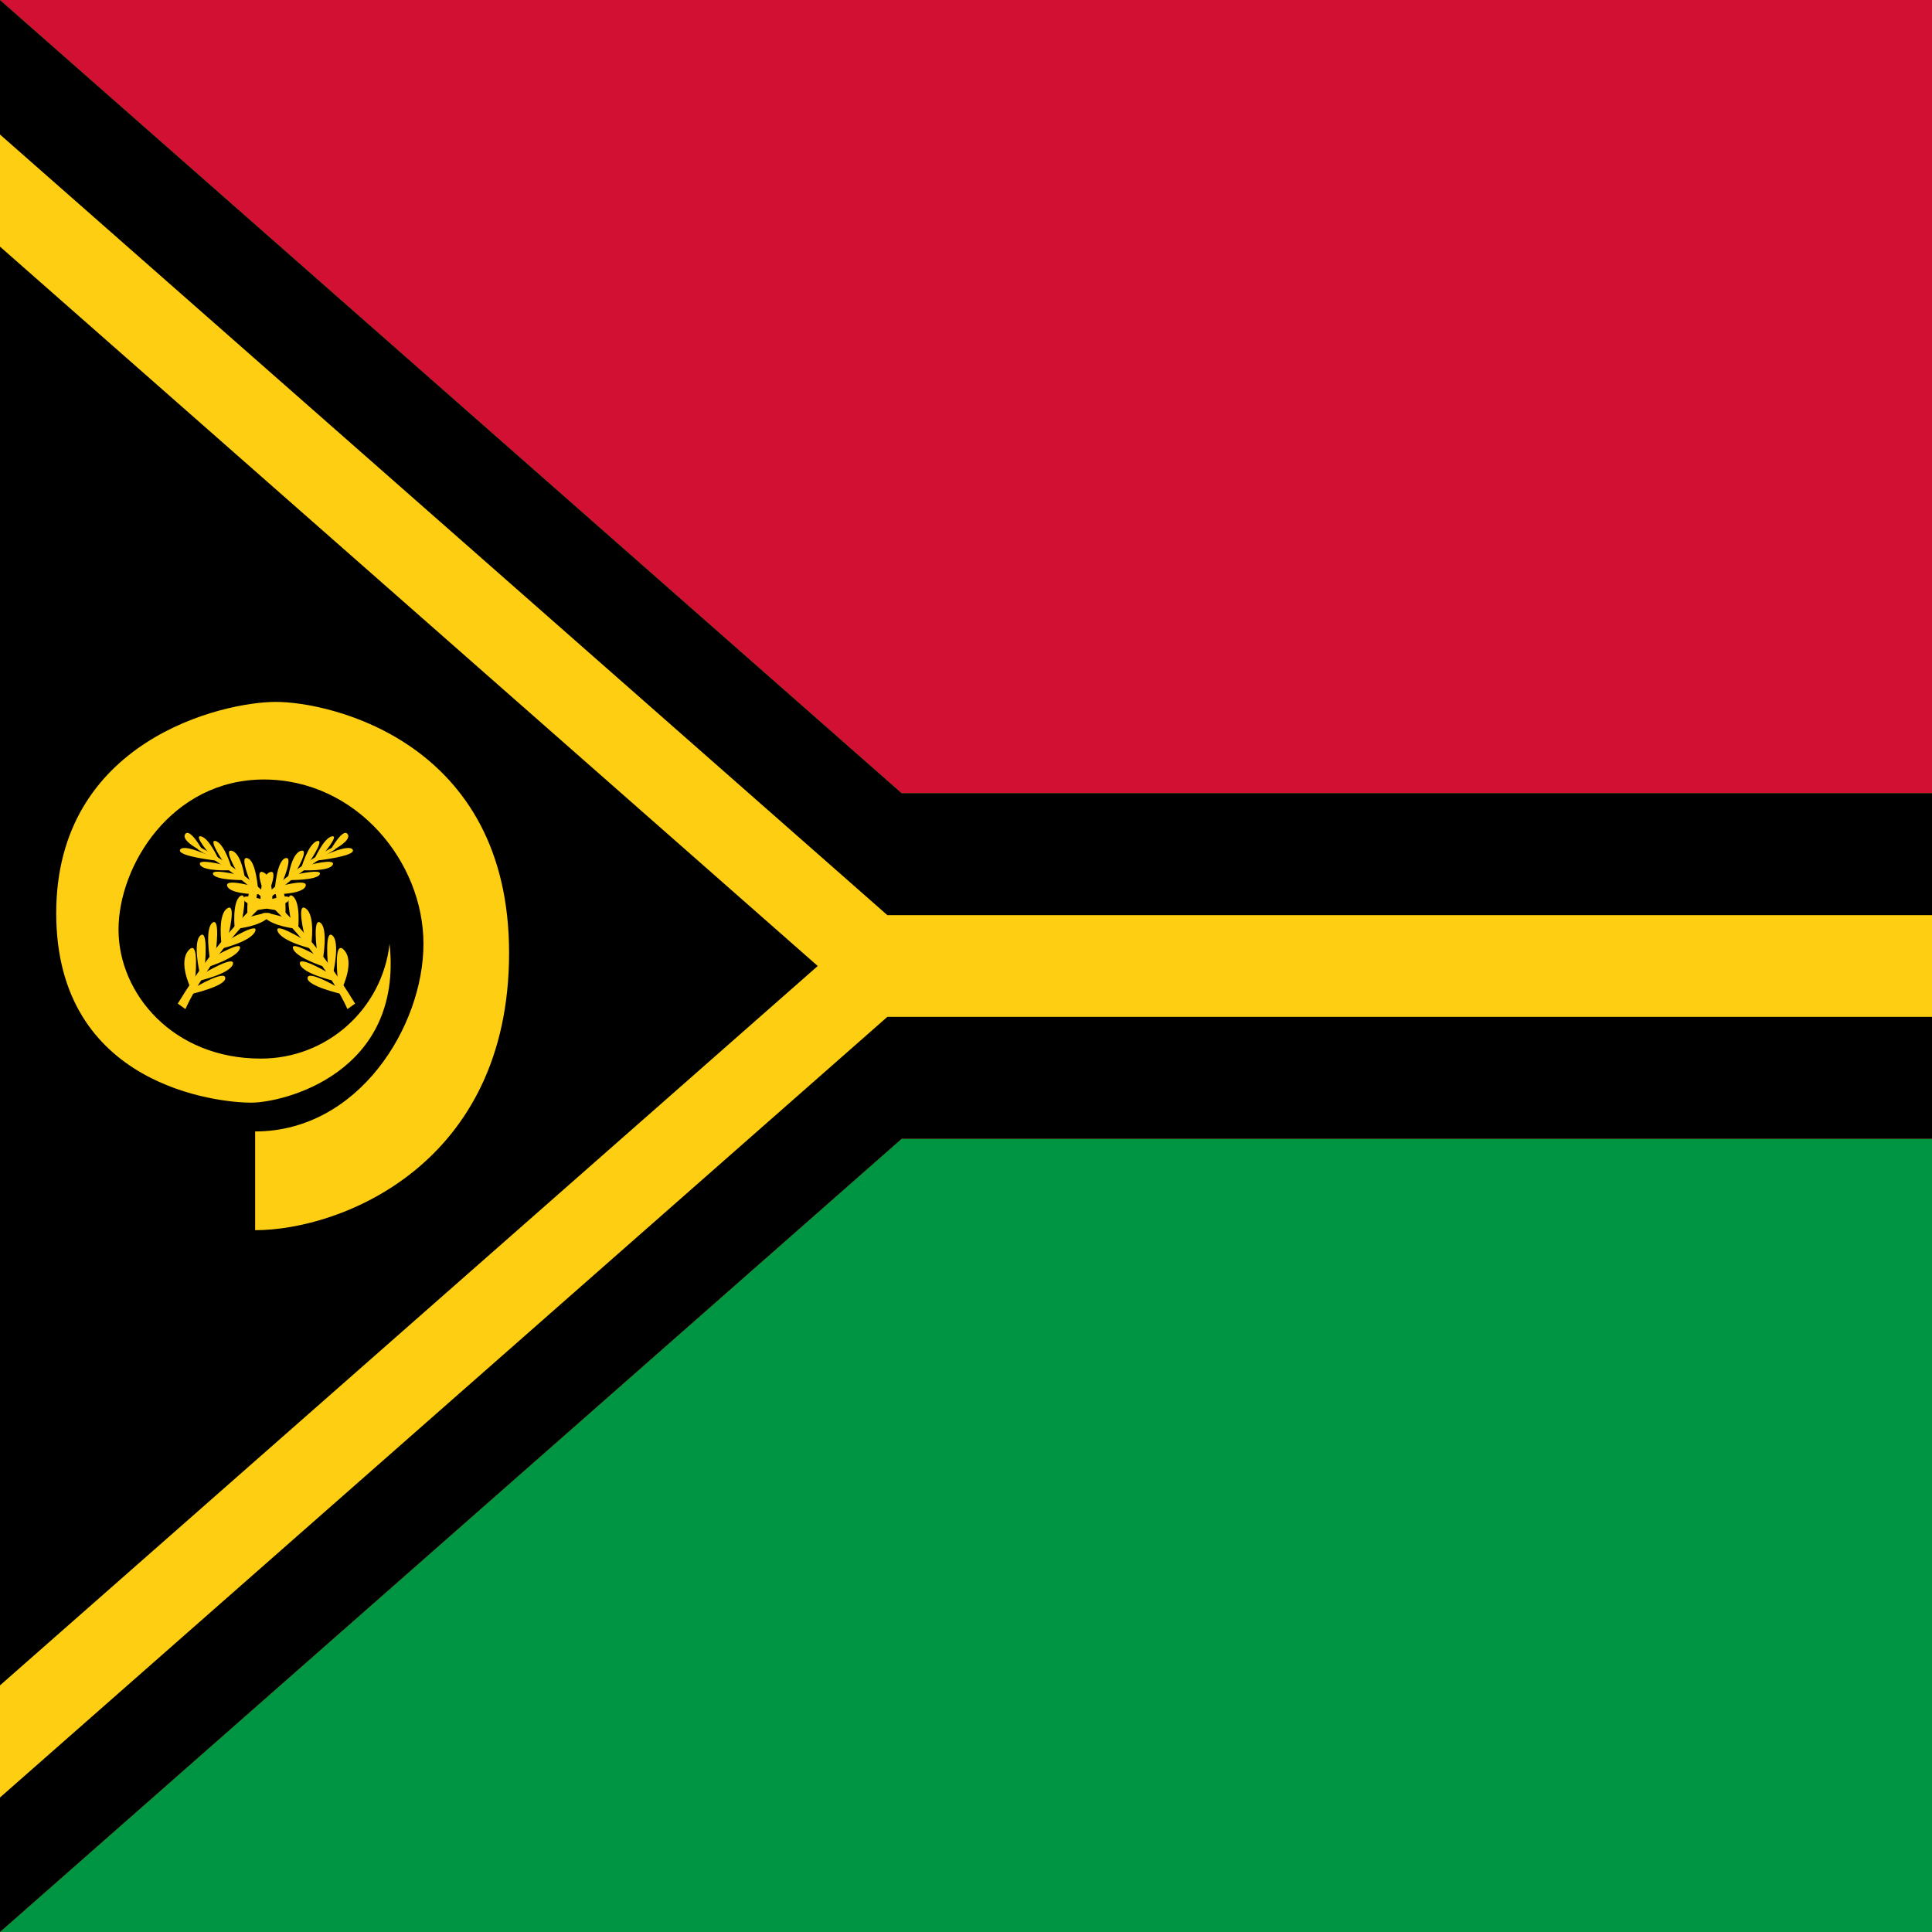
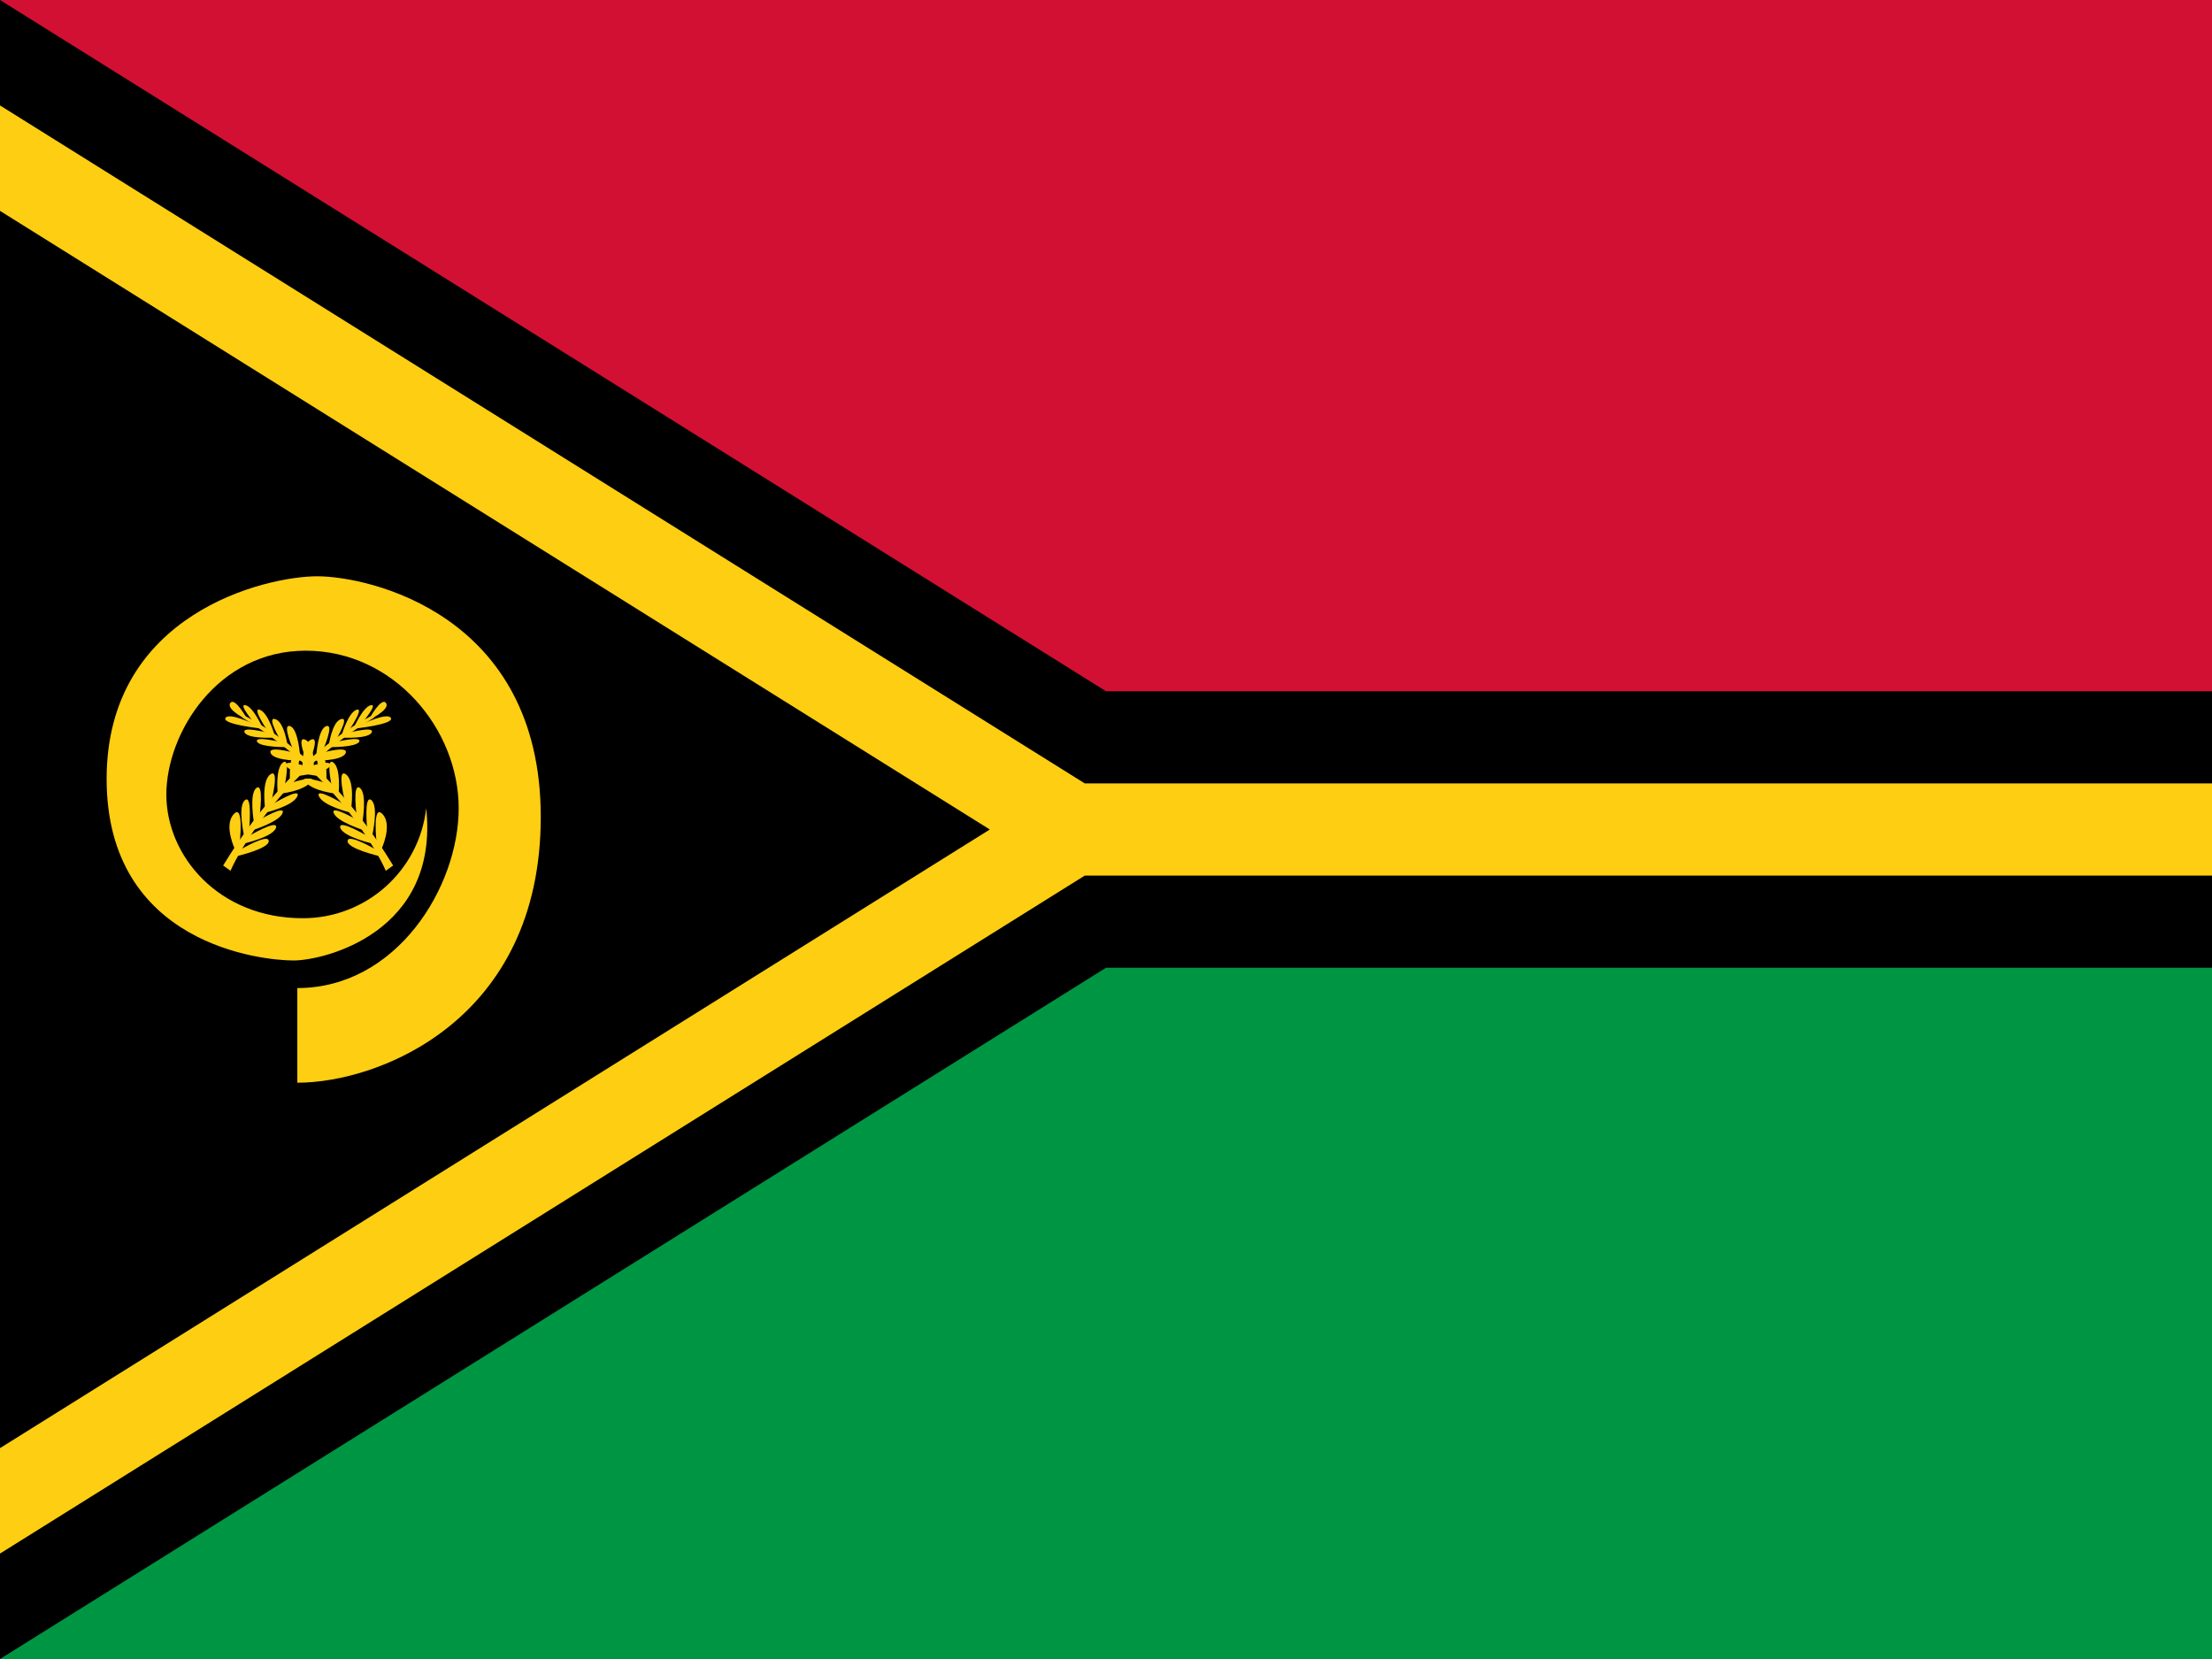
- <svg xmlns="http://www.w3.org/2000/svg" xmlns:xlink="http://www.w3.org/1999/xlink" id="flag-icons-vu" viewBox="0 0 512 512">
-   <defs>
-     <clipPath id="vu-a">
-       <path d="M0 0v475l420-195h480v-85H420Z" />
-     </clipPath>
-   </defs>
-   <path fill="#009543" d="M0 0h512v512H0z" />
-   <path fill="#d21034" d="M0 0h512v256H0z" />
-   <g clip-path="url(#vu-a)" transform="scale(.56889 1.0779)">
-     <path stroke="#fdce12" stroke-width="110" d="m0 0 420 195h480v85H420L0 475" />
-     <path fill="none" stroke="#000" stroke-width="60" d="m0 0 420 195h480m0 85H420L0 475" />
-   </g>
-   <g fill="#fdce12" transform="translate(-35.6 26.7)scale(.96552)">
+ <svg xmlns="http://www.w3.org/2000/svg" xmlns:xlink="http://www.w3.org/1999/xlink" id="flag-icons-vu" viewBox="0 0 640 480">
+   <path fill="#000" d="M0 0h640v480H0z" />
+   <path fill="#d21034" d="M0 0h640v200H320z" />
+   <path fill="#009543" d="M0 480h640V280H320z" />
+   <path fill="#fdce12" d="M0 30.506 313.858 226.667H640v26.667H313.858L0 449.494V418.989L286.382 240 0 61.011z" />
+   <g fill="#fdce12" transform="translate(-22)scale(1.01053)">
    <path d="M106.9 283v27c23.5 0 69.7-18 69.7-76.1s-49.3-68.9-64-68.9-60.3 10.6-60.3 58c0 47.6 44.7 52 53.5 52s41.8-8 38-43.6a35.5 35.5 0 0 1-35.4 31.5c-24 0-39-17.8-39-35.4s14.6-41.2 39.9-41.2 43.8 22.5 43.8 45.1-17.8 51.5-46.2 51.5z" />
    <g id="vu-b">
      <path stroke="#fdce12" stroke-width=".8" d="m86.2 247.7 1.4 1s11.2-25.5 41.1-43.6c-3.8 2-23.8 12-42.5 42.6z" />
      <path d="M89.1 243.3s-3.4-7-.4-10.2 1.7 8.3 1.7 8.3l1.3-1.9s-2-8.6.2-10.4 1.2 8.3 1.2 8.3l1.4-1.8s-1.5-8.4.7-10 .9 8 .9 8l1.6-2s-1.2-8 1.5-9.9.3 7.6.3 7.6l1.8-2s-.8-7.3 1.5-9c2.3-1.6.4 7 .4 7l1.6-1.8s-.5-6.8 1.7-8.4.2 6.5.2 6.5l1.7-1.6s-.4-6.9 2.4-8.2-.5 6.4-.5 6.4l2-1.6s.5-8 2.9-8.7c2.4-.8-1 7-1 7l1.7-1.4s.9-6.8 3.5-7.6c2.7-.9-1.6 6.2-1.6 6.2l1.7-1.3s1.9-6.8 4.4-7.6c2.4-.7-2.6 6.5-2.6 6.5l1.7-1.2s2.7-6.2 5-6.6c2.1-.4-2.6 5.1-2.6 5.1l2.1-1.2s3.5-6.4 4.8-4.5-5 4.9-5 4.9l-2 1.2s7.5-3.6 8.4-1.8-10.3 3-10.3 3l-1.8 1.2s7.5-2 6.6-.1-8.4 1.5-8.4 1.5l-1.7 1.2s7.5-1.8 6.5 0c-1 1.6-8.3 1.5-8.3 1.5l-1.8 1.5s7.3-2 6.2.3-9.4 2.1-9.4 2.1l-2 2s7.7-2.7 7-.6c-.6 2-9.4 3-9.4 3l-2 2s8.3-2.7 5.8-.2c-2.4 2.6-8.5 3.2-8.5 3.2l-2.3 3s8.2-5 7-2.2-9.2 4.7-9.2 4.7l-1.6 2s7.4-4.3 6.6-2c-.7 2.5-8.6 5-8.6 5l-1.3 1.8s8.7-5.2 8-2.5c-.8 2.6-9.1 4.5-9.1 4.5l-1 1.7s8-4.7 8-2.4c.2 2.2-9.4 4.4-9.4 4.4z" />
    </g>
    <use xlink:href="#vu-b" width="100%" height="100%" transform="matrix(-1 0 0 1 220 0)" />
  </g>
</svg>
